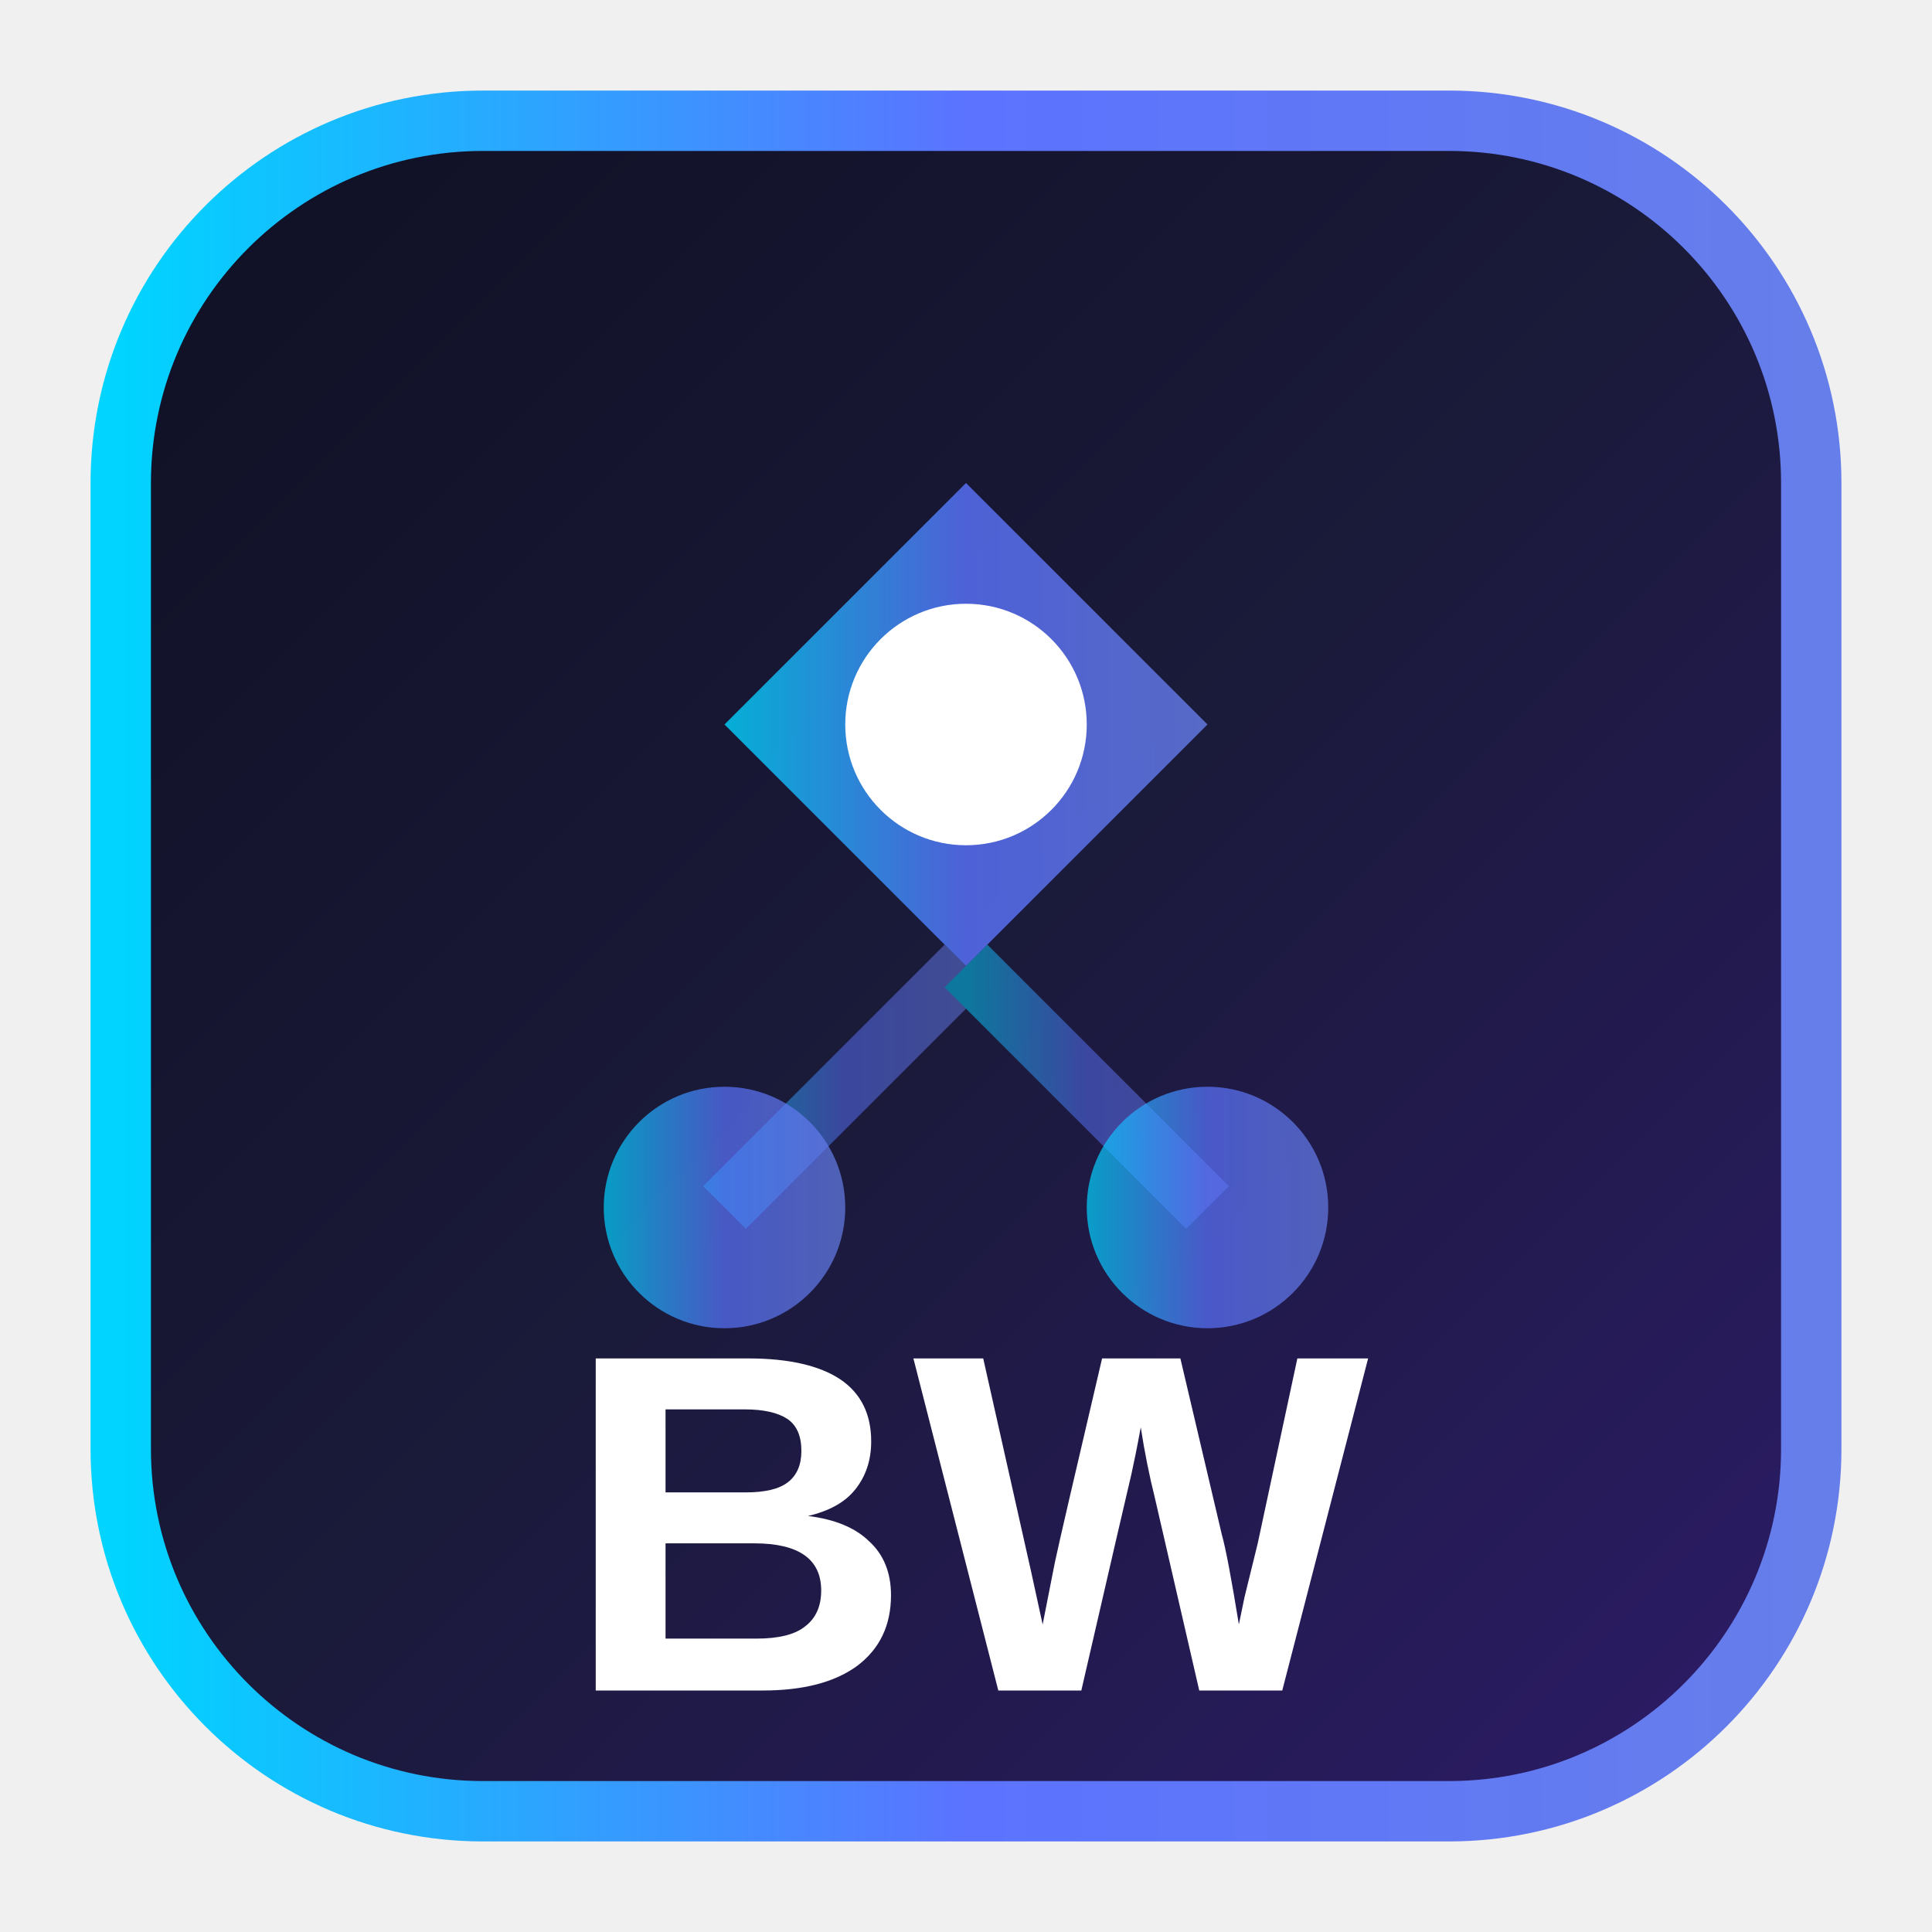
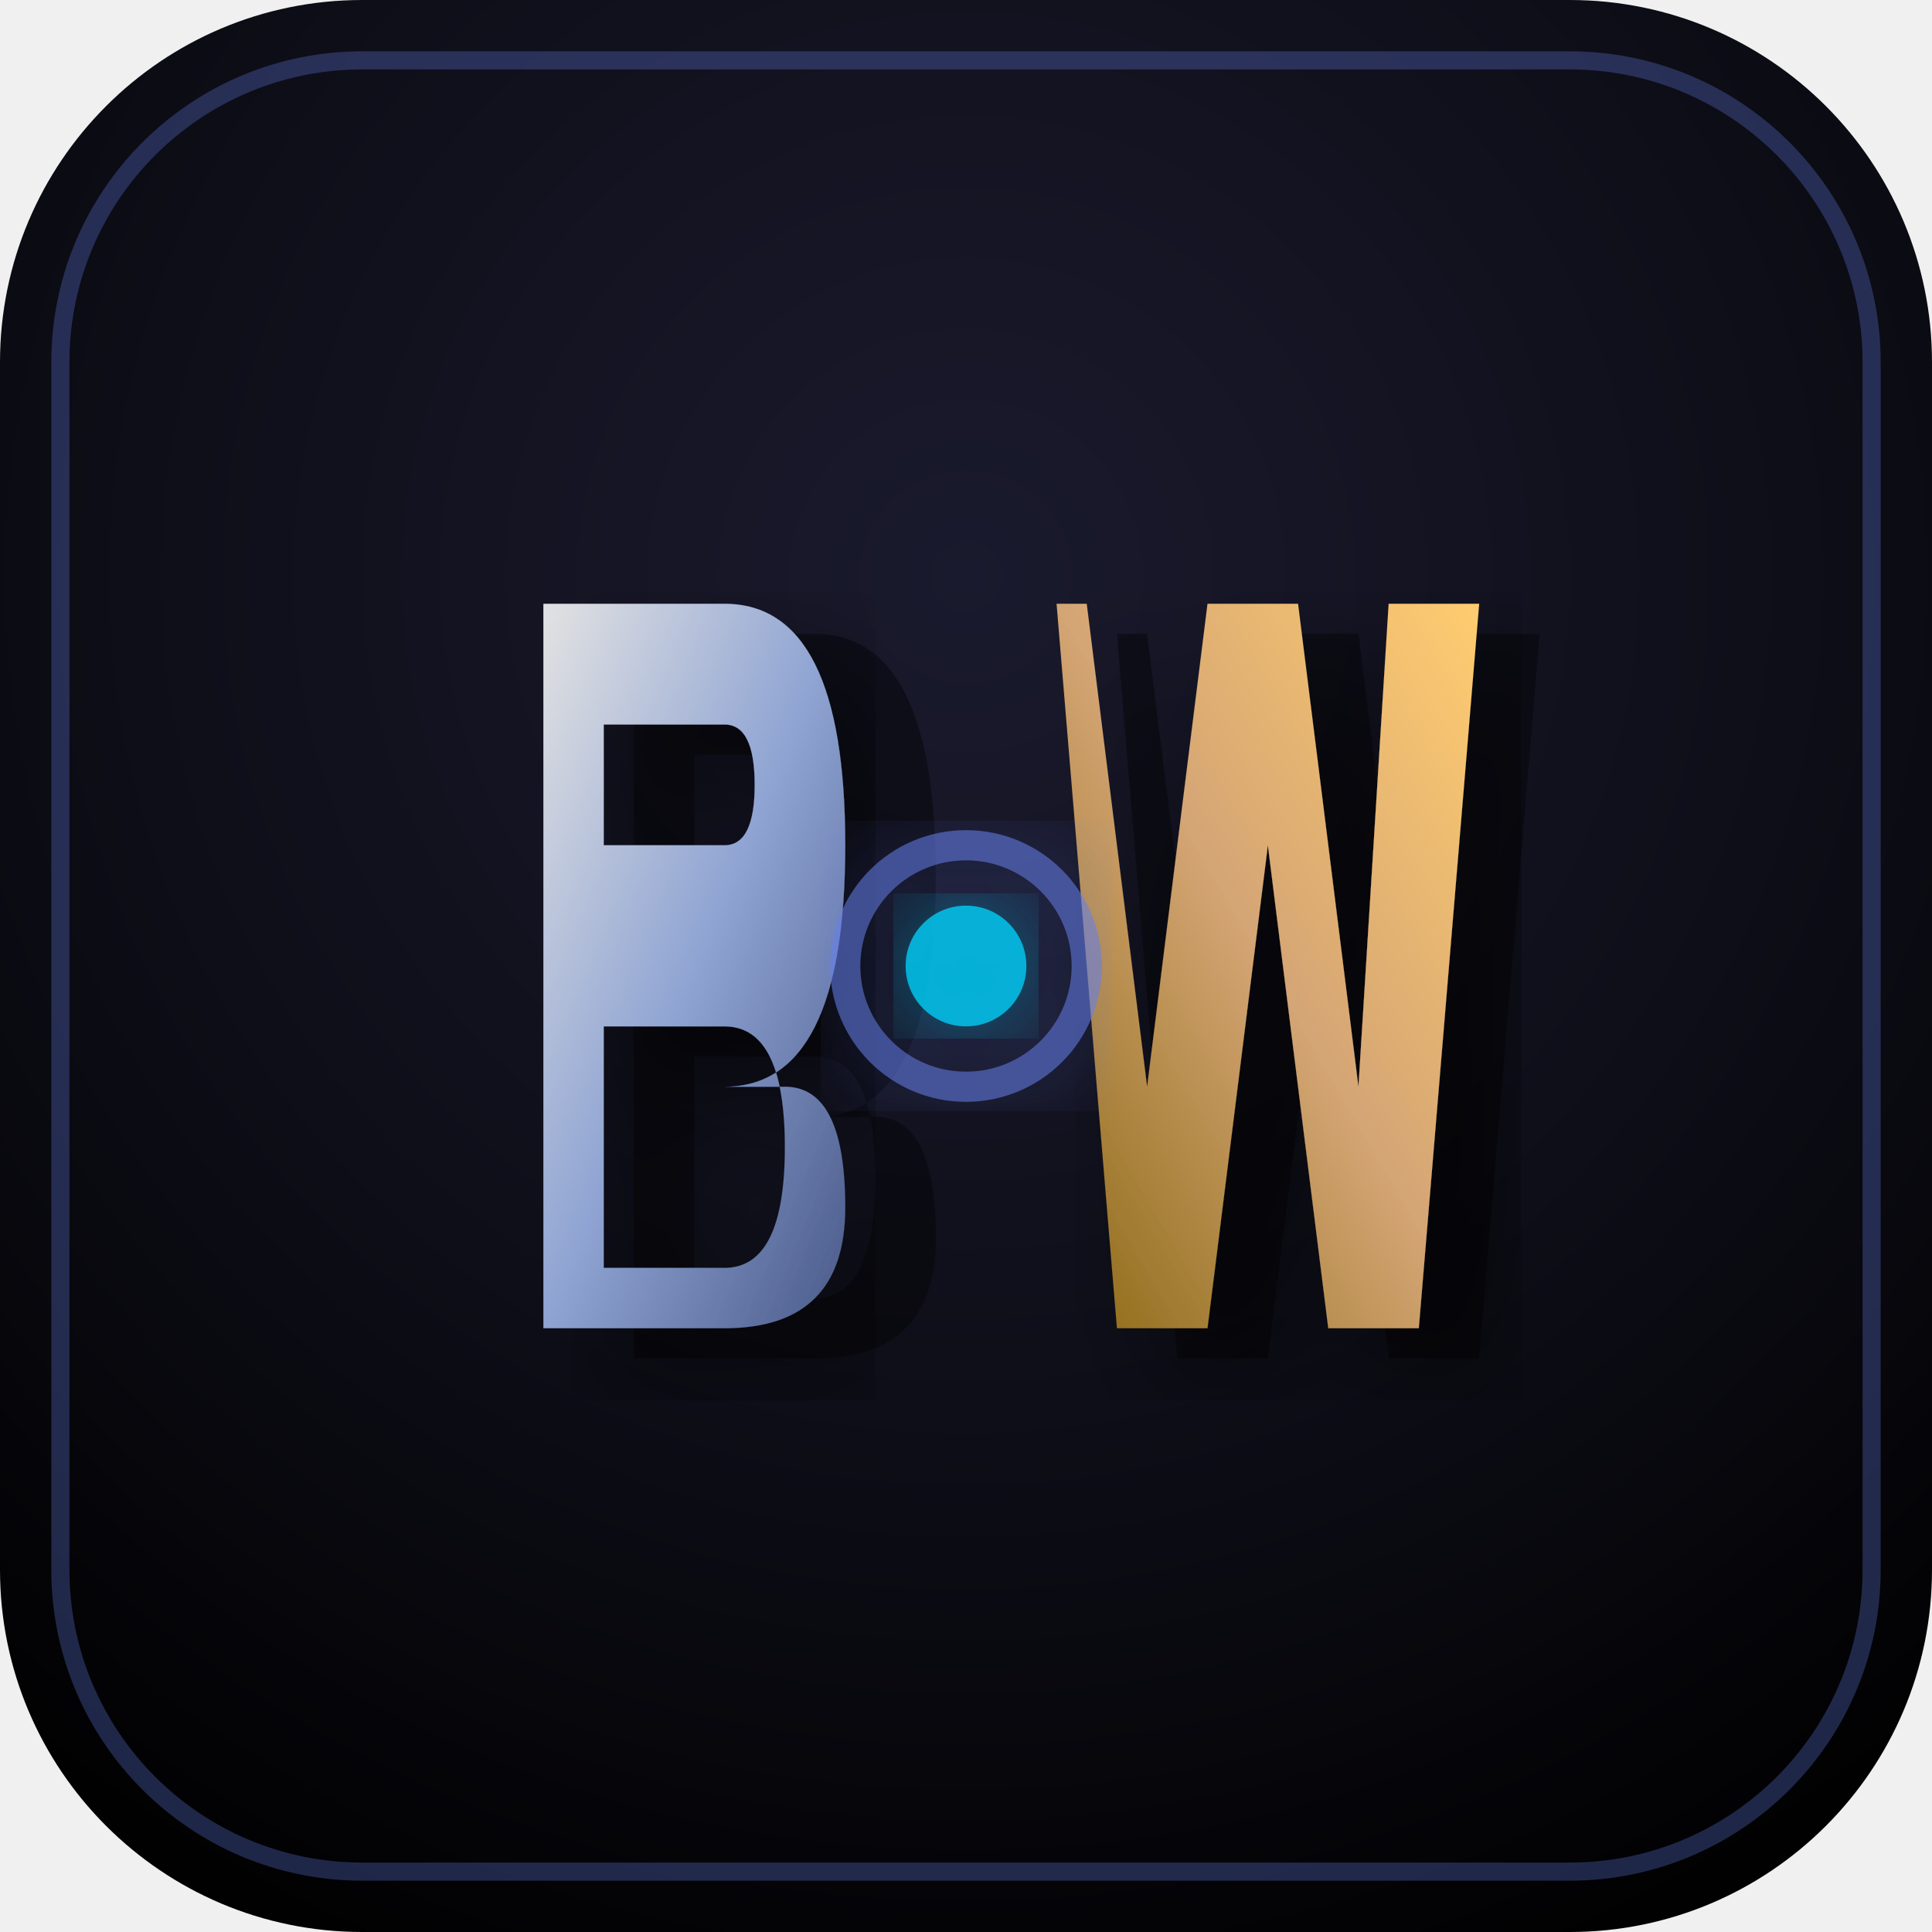
<svg xmlns="http://www.w3.org/2000/svg" width="32" height="32" viewBox="0 0 32 32">
  <defs>
-     <linearGradient id="faviconBg" x1="0%" y1="0%" x2="100%" y2="100%">
-       <stop offset="0%" style="stop-color:#0f0f23;stop-opacity:1" />
-       <stop offset="50%" style="stop-color:#1a1a3a;stop-opacity:1" />
-       <stop offset="100%" style="stop-color:#2d1b69;stop-opacity:1" />
+     <radialGradient id="faviconBg" cx="50%" cy="30%" r="80%">
+       <stop offset="0%" style="stop-color:#1a1a2e;stop-opacity:1" />
+       <stop offset="50%" style="stop-color:#0f0f1a;stop-opacity:1" />
+       <stop offset="100%" style="stop-color:#000000;stop-opacity:1" />
+     </radialGradient>
+     <linearGradient id="faviconB" x1="0%" y1="0%" x2="100%" y2="100%">
+       <stop offset="0%" style="stop-color:#e2e2e2;stop-opacity:1" />
+       <stop offset="50%" style="stop-color:#8fa4d3;stop-opacity:1" />
+       <stop offset="100%" style="stop-color:#4a5a8a;stop-opacity:1" />
    </linearGradient>
-     <linearGradient id="faviconAccent" x1="0%" y1="0%" x2="100%" y2="0%">
-       <stop offset="0%" style="stop-color:#00d4ff;stop-opacity:1" />
-       <stop offset="50%" style="stop-color:#5b73ff;stop-opacity:1" />
-       <stop offset="100%" style="stop-color:#667eea;stop-opacity:1" />
+     <linearGradient id="faviconW" x1="100%" y1="0%" x2="0%" y2="100%">
+       <stop offset="0%" style="stop-color:#ffcc70;stop-opacity:1" />
+       <stop offset="50%" style="stop-color:#d4a574;stop-opacity:1" />
+       <stop offset="100%" style="stop-color:#8b6914;stop-opacity:1" />
    </linearGradient>
+     <filter id="faviconGlow">
+       <feGaussianBlur stdDeviation="1" result="coloredBlur" />
+       <feMerge>
+         <feMergeNode in="coloredBlur" />
+         <feMergeNode in="SourceGraphic" />
+       </feMerge>
+     </filter>
+     <filter id="faviconShadow">
+       <feDropShadow dx="1" dy="1" stdDeviation="1" flood-color="#000000" flood-opacity="0.6" />
+     </filter>
  </defs>
-   <rect x="2" y="2" width="28" height="28" rx="6" ry="6" fill="url(#faviconBg)" stroke="url(#faviconAccent)" stroke-width="1" />
-   <polygon points="16,8 20,12 16,16 12,12" fill="url(#faviconAccent)" opacity="0.8" />
-   <circle cx="16" cy="12" r="2" fill="#ffffff" />
-   <g stroke="url(#faviconAccent)" stroke-width="1" opacity="0.5">
-     <line x1="16" y1="16" x2="12" y2="20" />
-     <line x1="16" y1="16" x2="20" y2="20" />
+   <rect width="32" height="32" rx="6" fill="url(#faviconBg)" />
+   <g transform="translate(9,16)">
+     <path d="M 1,-6 L 1,6 L 4,6 Q 6,6 6,4 Q 6,2 5,2 L 4,2 Q 6,2 6,-2 Q 6,-6 4,-6 Z M 2,-4 L 4,-4 Q 4.5,-4 4.5,-3 Q 4.5,-2 4,-2 L 2,-2 Z M 2,1 L 4,1 Q 5,1 5,3 Q 5,5 4,5 L 2,5 Z" fill="#000000" opacity="0.4" transform="translate(0.5,0.5)" />
+     <path d="M 0,-6 L 0,6 L 3,6 Q 5,6 5,4 Q 5,2 4,2 L 3,2 Q 5,2 5,-2 Q 5,-6 3,-6 Z M 1,-4 L 3,-4 Q 3.5,-4 3.5,-3 Q 3.5,-2 3,-2 L 1,-2 Z M 1,1 L 3,1 Q 4,1 4,3 Q 4,5 3,5 L 1,5 Z" fill="url(#faviconB)" filter="url(#faviconShadow)" />
  </g>
-   <circle cx="12" cy="20" r="2" fill="url(#faviconAccent)" opacity="0.7" />
-   <circle cx="20" cy="20" r="2" fill="url(#faviconAccent)" opacity="0.7" />
-   <text x="16" y="28" font-family="Arial, sans-serif" font-size="8" font-weight="bold" text-anchor="middle" fill="#ffffff">BW</text>
+   <g transform="translate(23,16)">
+     <path d="M -5,-6 L -4,6 L -2.5,6 L -1.5,-2 L -0.5,6 L 1,6 L 2,-6 L 0.5,-6 L 0,2 L -1,-6 L -2.5,-6 L -3.5,2 L -4.5,-6 Z" fill="#000000" opacity="0.4" transform="translate(0.5,0.5)" />
+     <path d="M -5.5,-6 L -4.5,6 L -3,6 L -2,-2 L -1,6 L 0.5,6 L 1.5,-6 L 0,-6 L -0.5,2 L -1.5,-6 L -3,-6 L -4,2 L -5,-6 Z" fill="url(#faviconW)" filter="url(#faviconShadow)" />
+   </g>
+   <circle cx="16" cy="16" r="2" fill="none" stroke="#667eea" stroke-width="0.5" opacity="0.6" filter="url(#faviconGlow)" />
+   <circle cx="16" cy="16" r="1" fill="#00d4ff" opacity="0.8" filter="url(#faviconGlow)" />
+   <rect width="30" height="30" x="1" y="1" rx="5" fill="none" stroke="#667eea" stroke-width="0.3" opacity="0.3" />
</svg>
